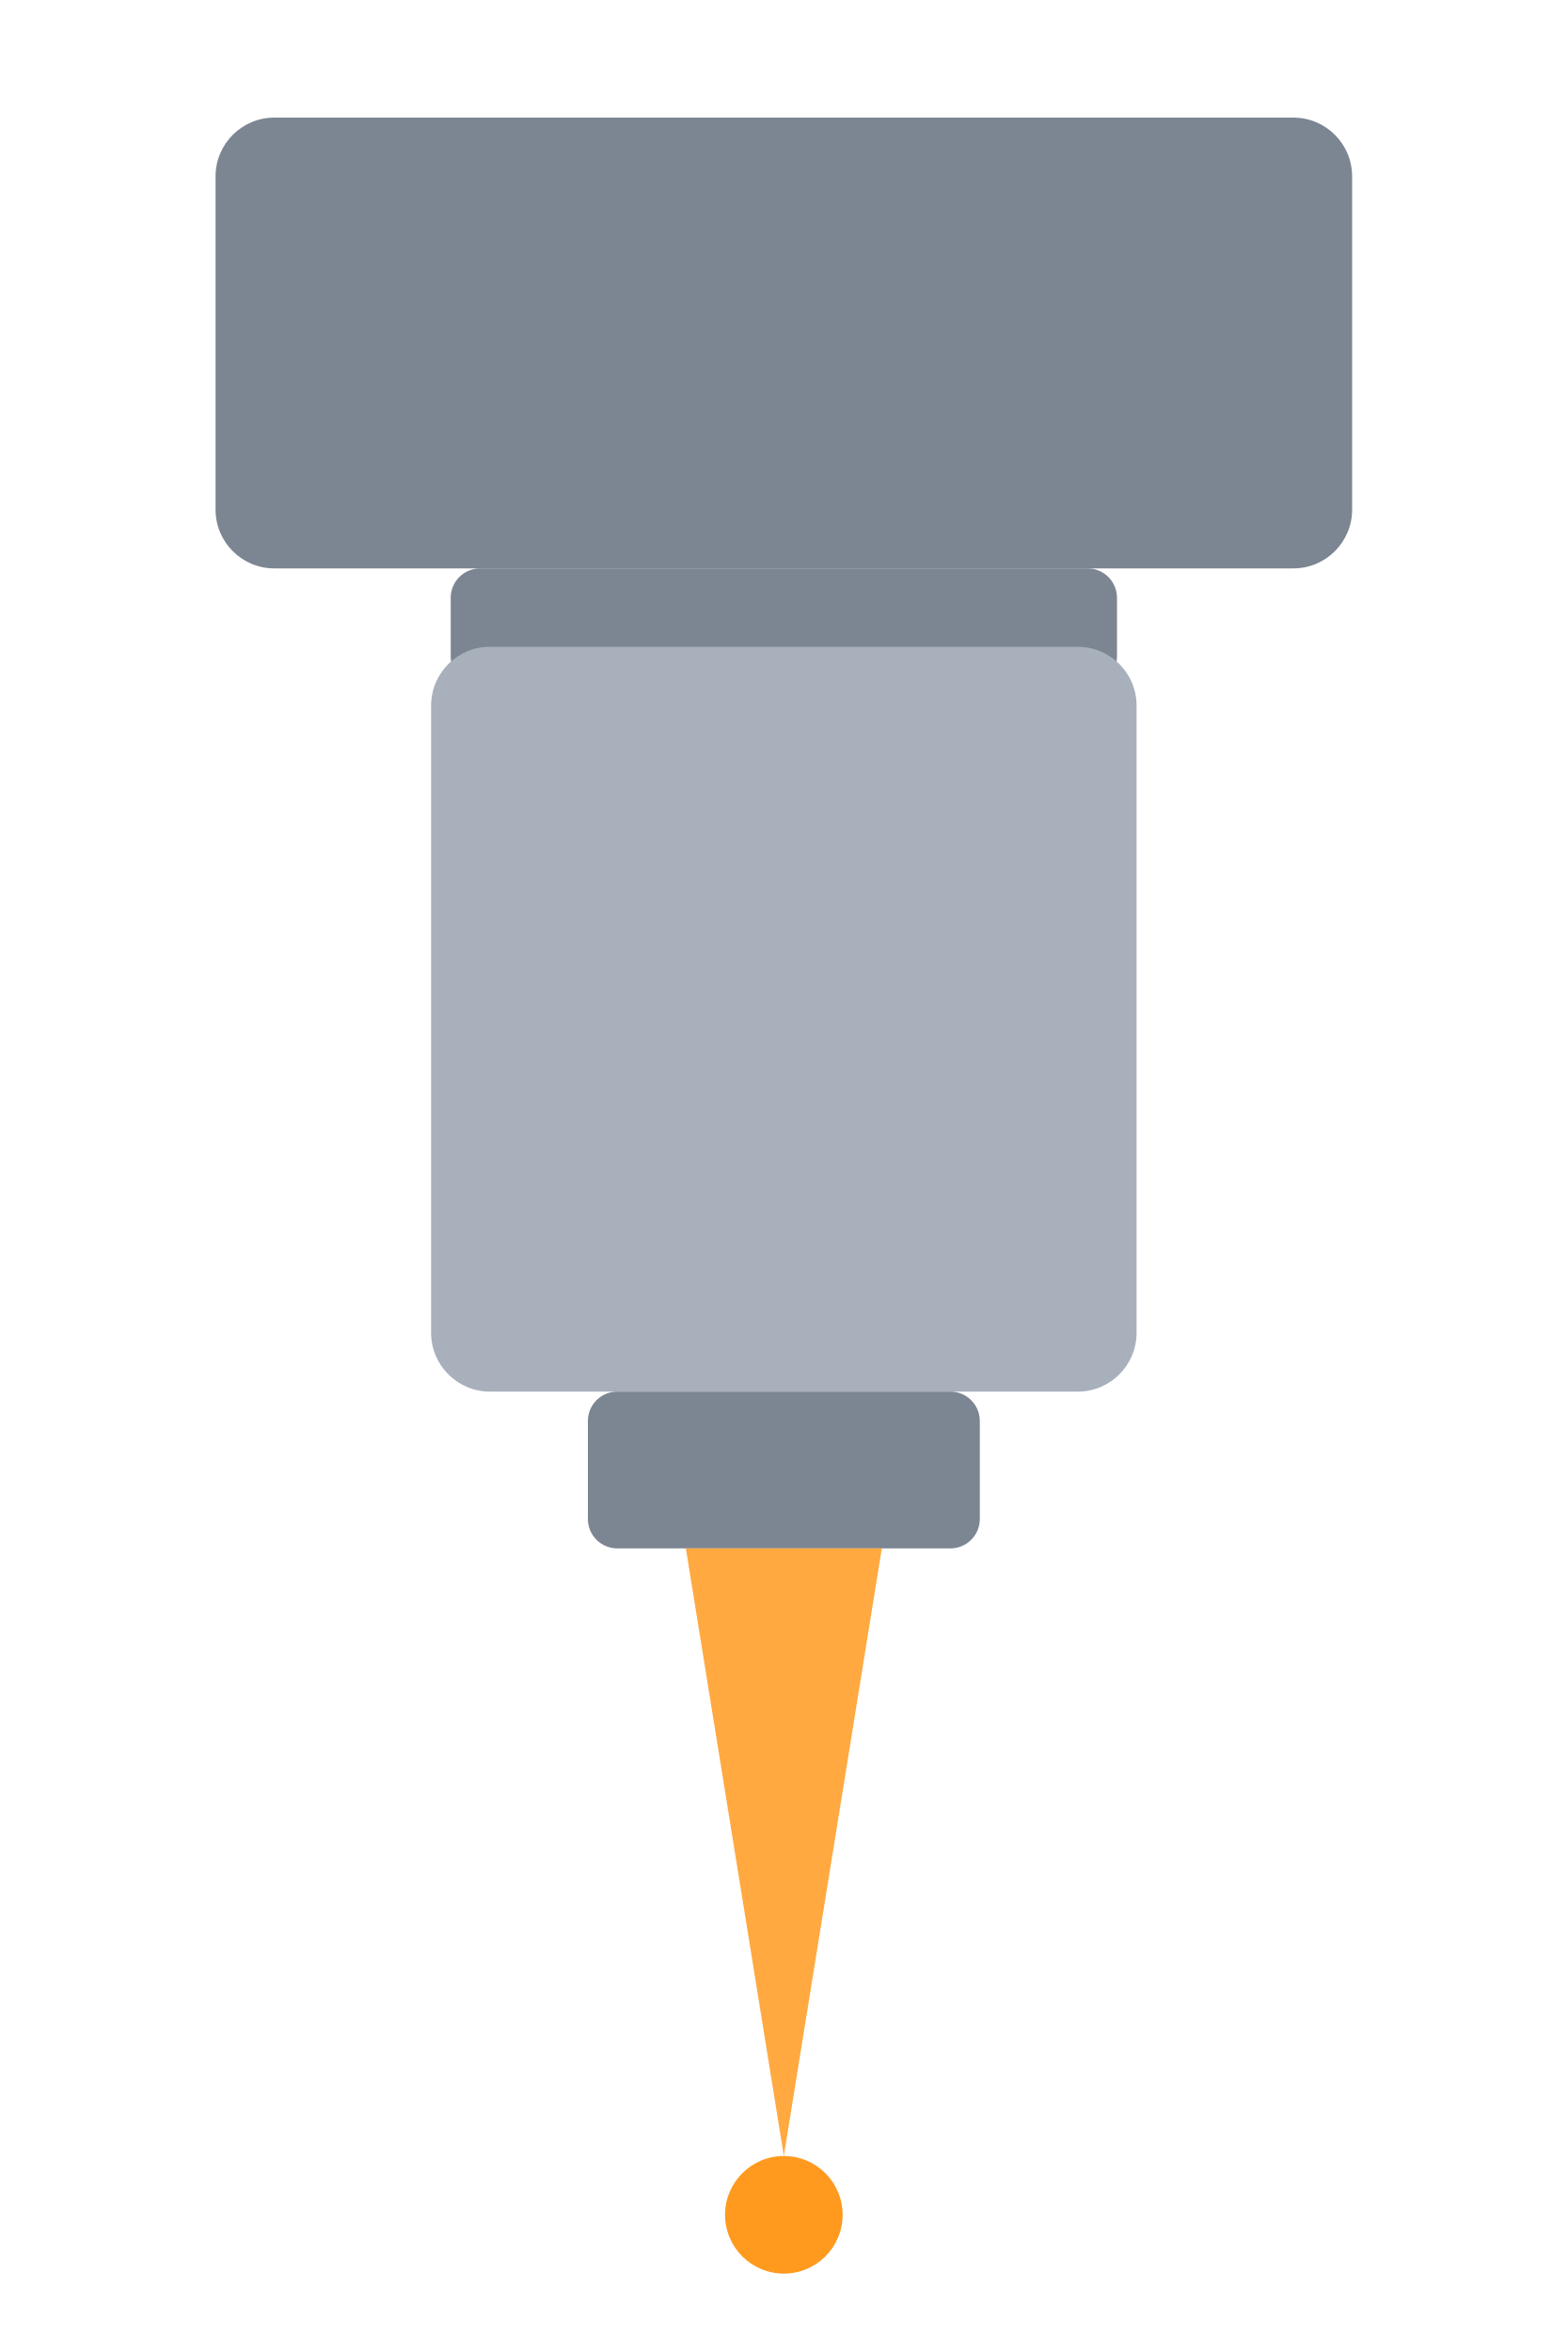
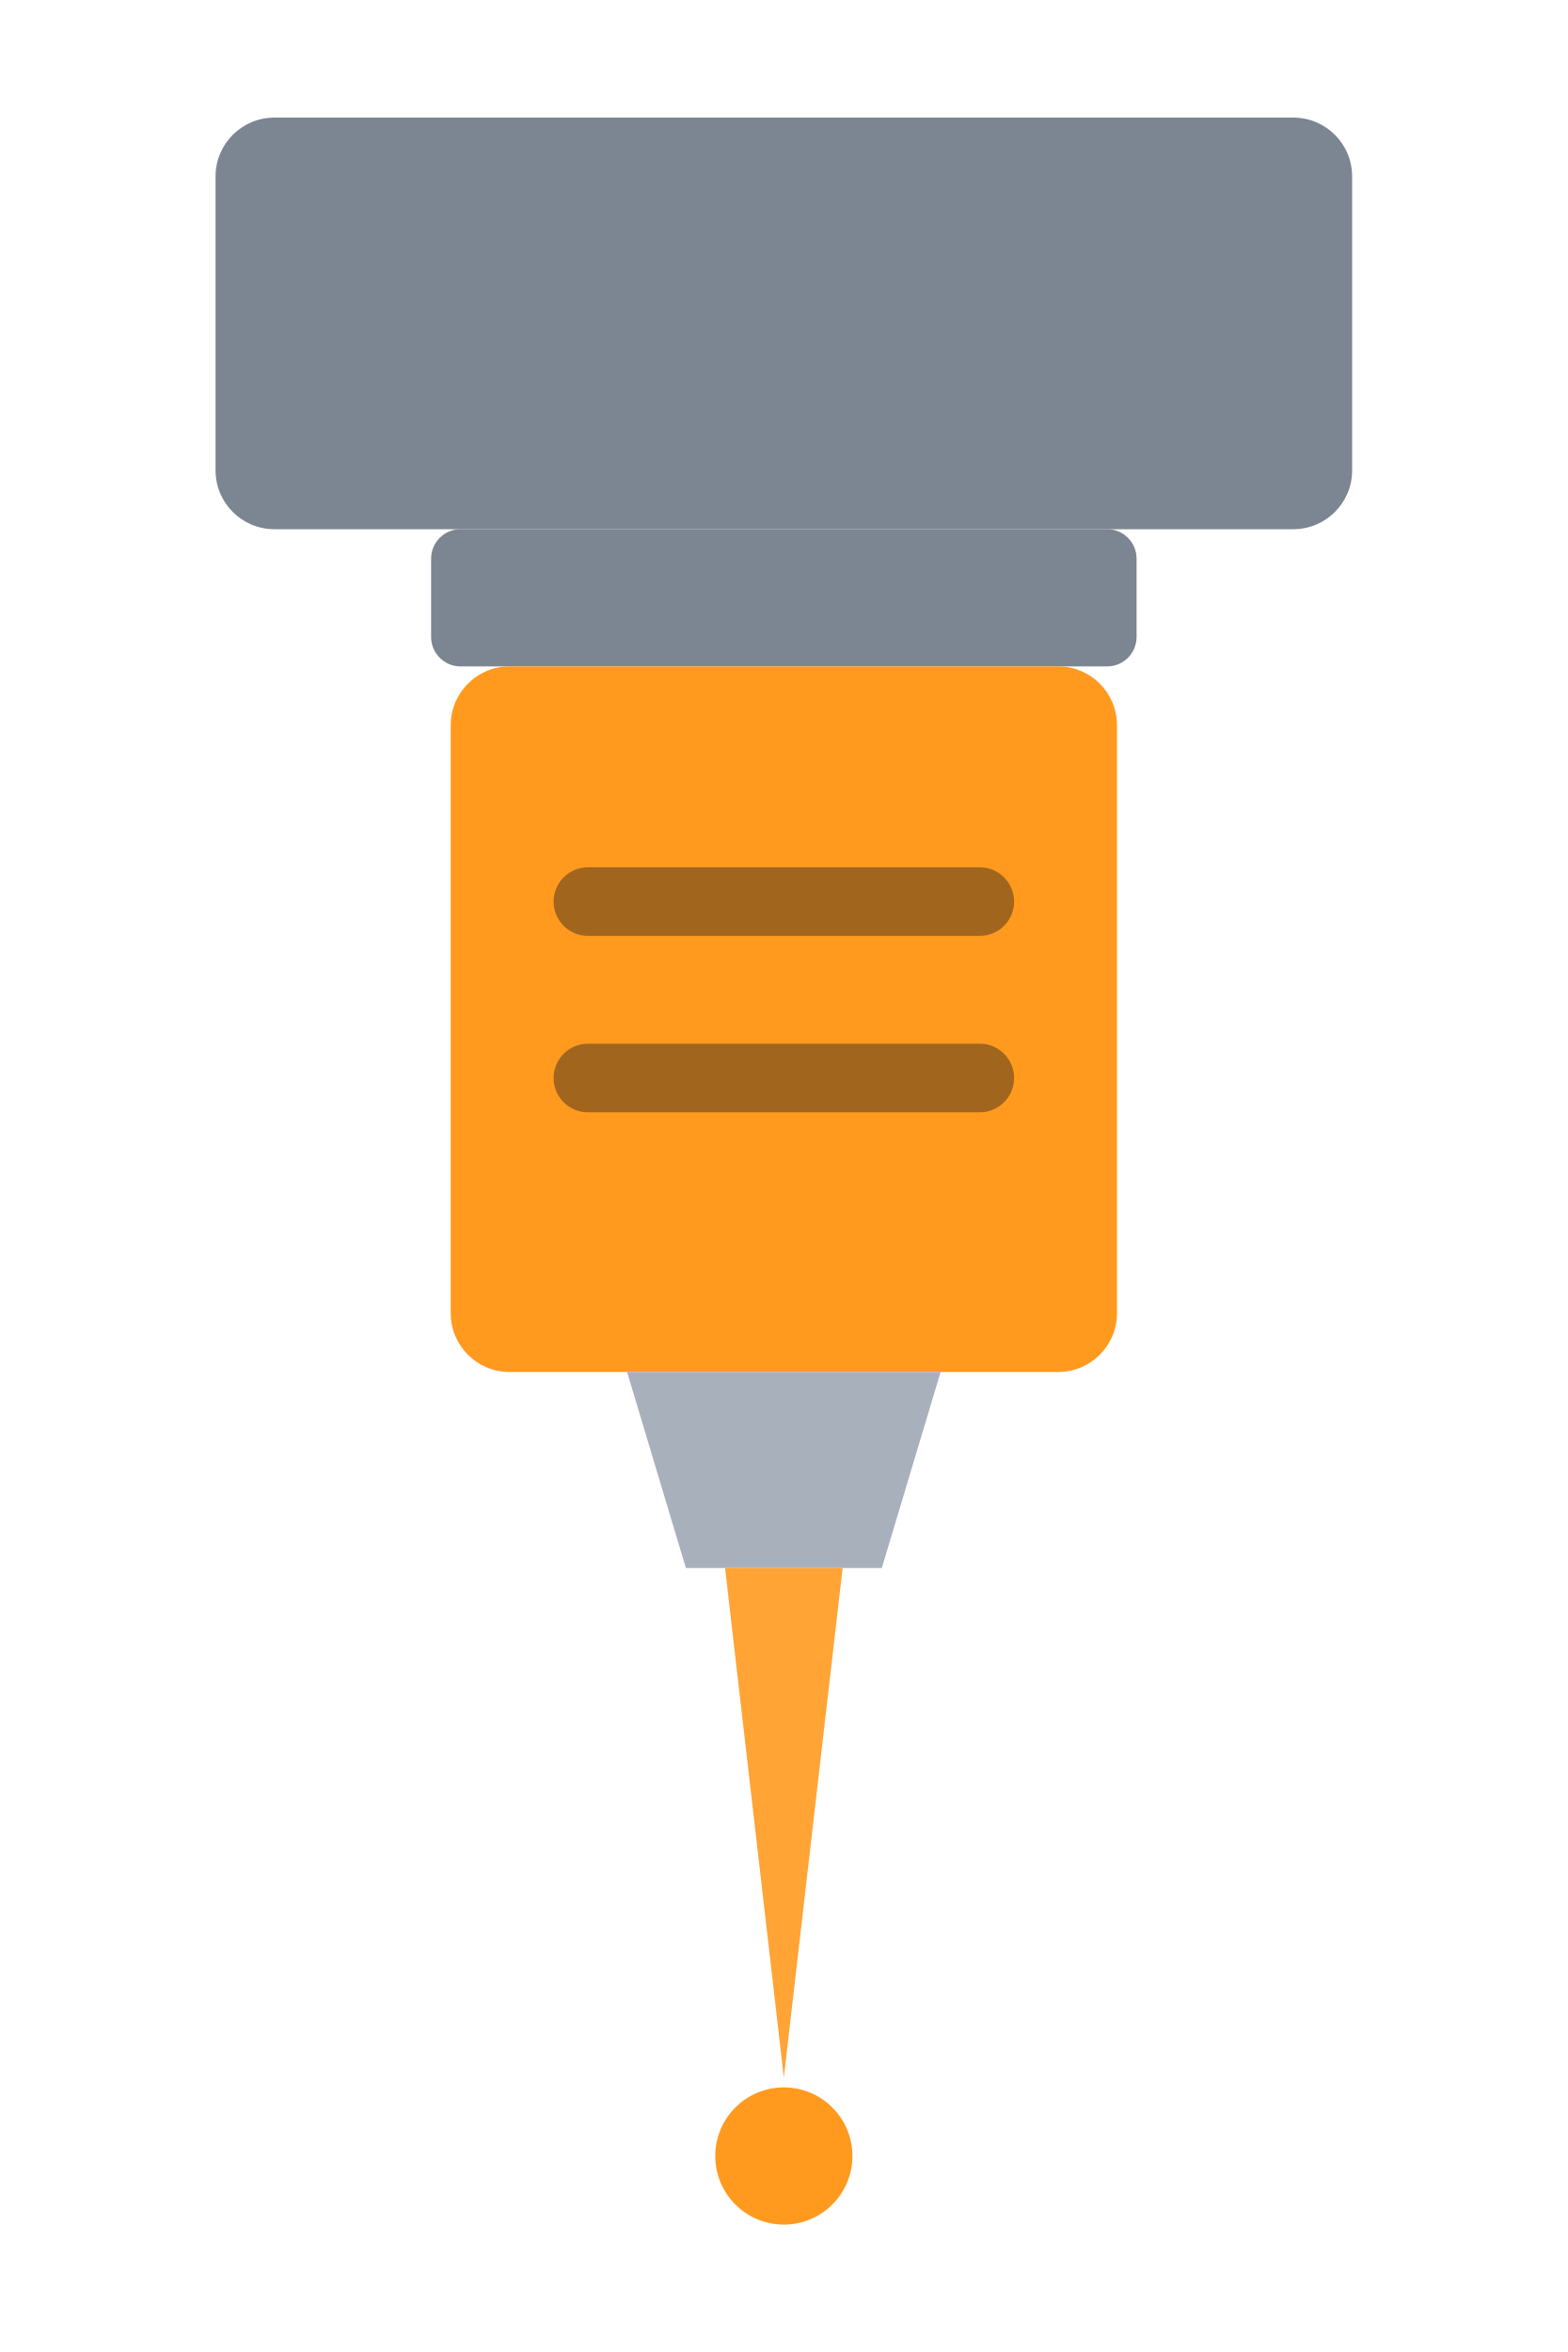
<svg xmlns="http://www.w3.org/2000/svg" viewBox="0 0 160 240" width="160" height="240" role="img" aria-label="Laser">
-   <path d="M28 12 h104 a6 6 0 0 1 6 6 v34 a6 6 0 0 1 -6 6 h-104            a6 6 0 0 1 -6 -6 v-34 a6 6 0 0 1 6 -6 z" fill="#7c8592" />
-   <rect x="46" y="58" width="68" height="12" rx="3" fill="#7c8592" />
-   <rect x="44" y="66" width="72" height="76" rx="6" fill="#a8b0bc" />
-   <rect x="60" y="142" width="40" height="16" rx="3" fill="#7c8592" />
-   <path d="M70 158 l10 62 l10 -62 z" fill="#ff9a1f" opacity="0.85" />
-   <circle cx="80" cy="226" r="6" fill="#ff9a1f" />
+   <path d="M28 12 h104 a6 6 0 0 1 6 6 v30 a6 6 0 0 1 -6 6 h-104            a6 6 0 0 1 -6 -6 v-30 a6 6 0 0 1 6 -6 z" fill="#7c8592" />
+   <rect x="44" y="54" width="72" height="14" rx="3" fill="#7c8592" />
+   <rect x="46" y="68" width="68" height="72" rx="6" fill="#ff9a1f" />
+   <path d="M60 92 h40 M60 110 h40" stroke="#14171b" stroke-width="7" opacity="0.4" stroke-linecap="round" />
+   <path d="M64 140 h32 l-6 20 h-20 z" fill="#a8b0bc" />
+   <path d="M74 160 l6 52 l6 -52 z" fill="#ff9a1f" opacity="0.9" />
+   <circle cx="80" cy="220" r="7" fill="#ff9a1f" />
</svg>
